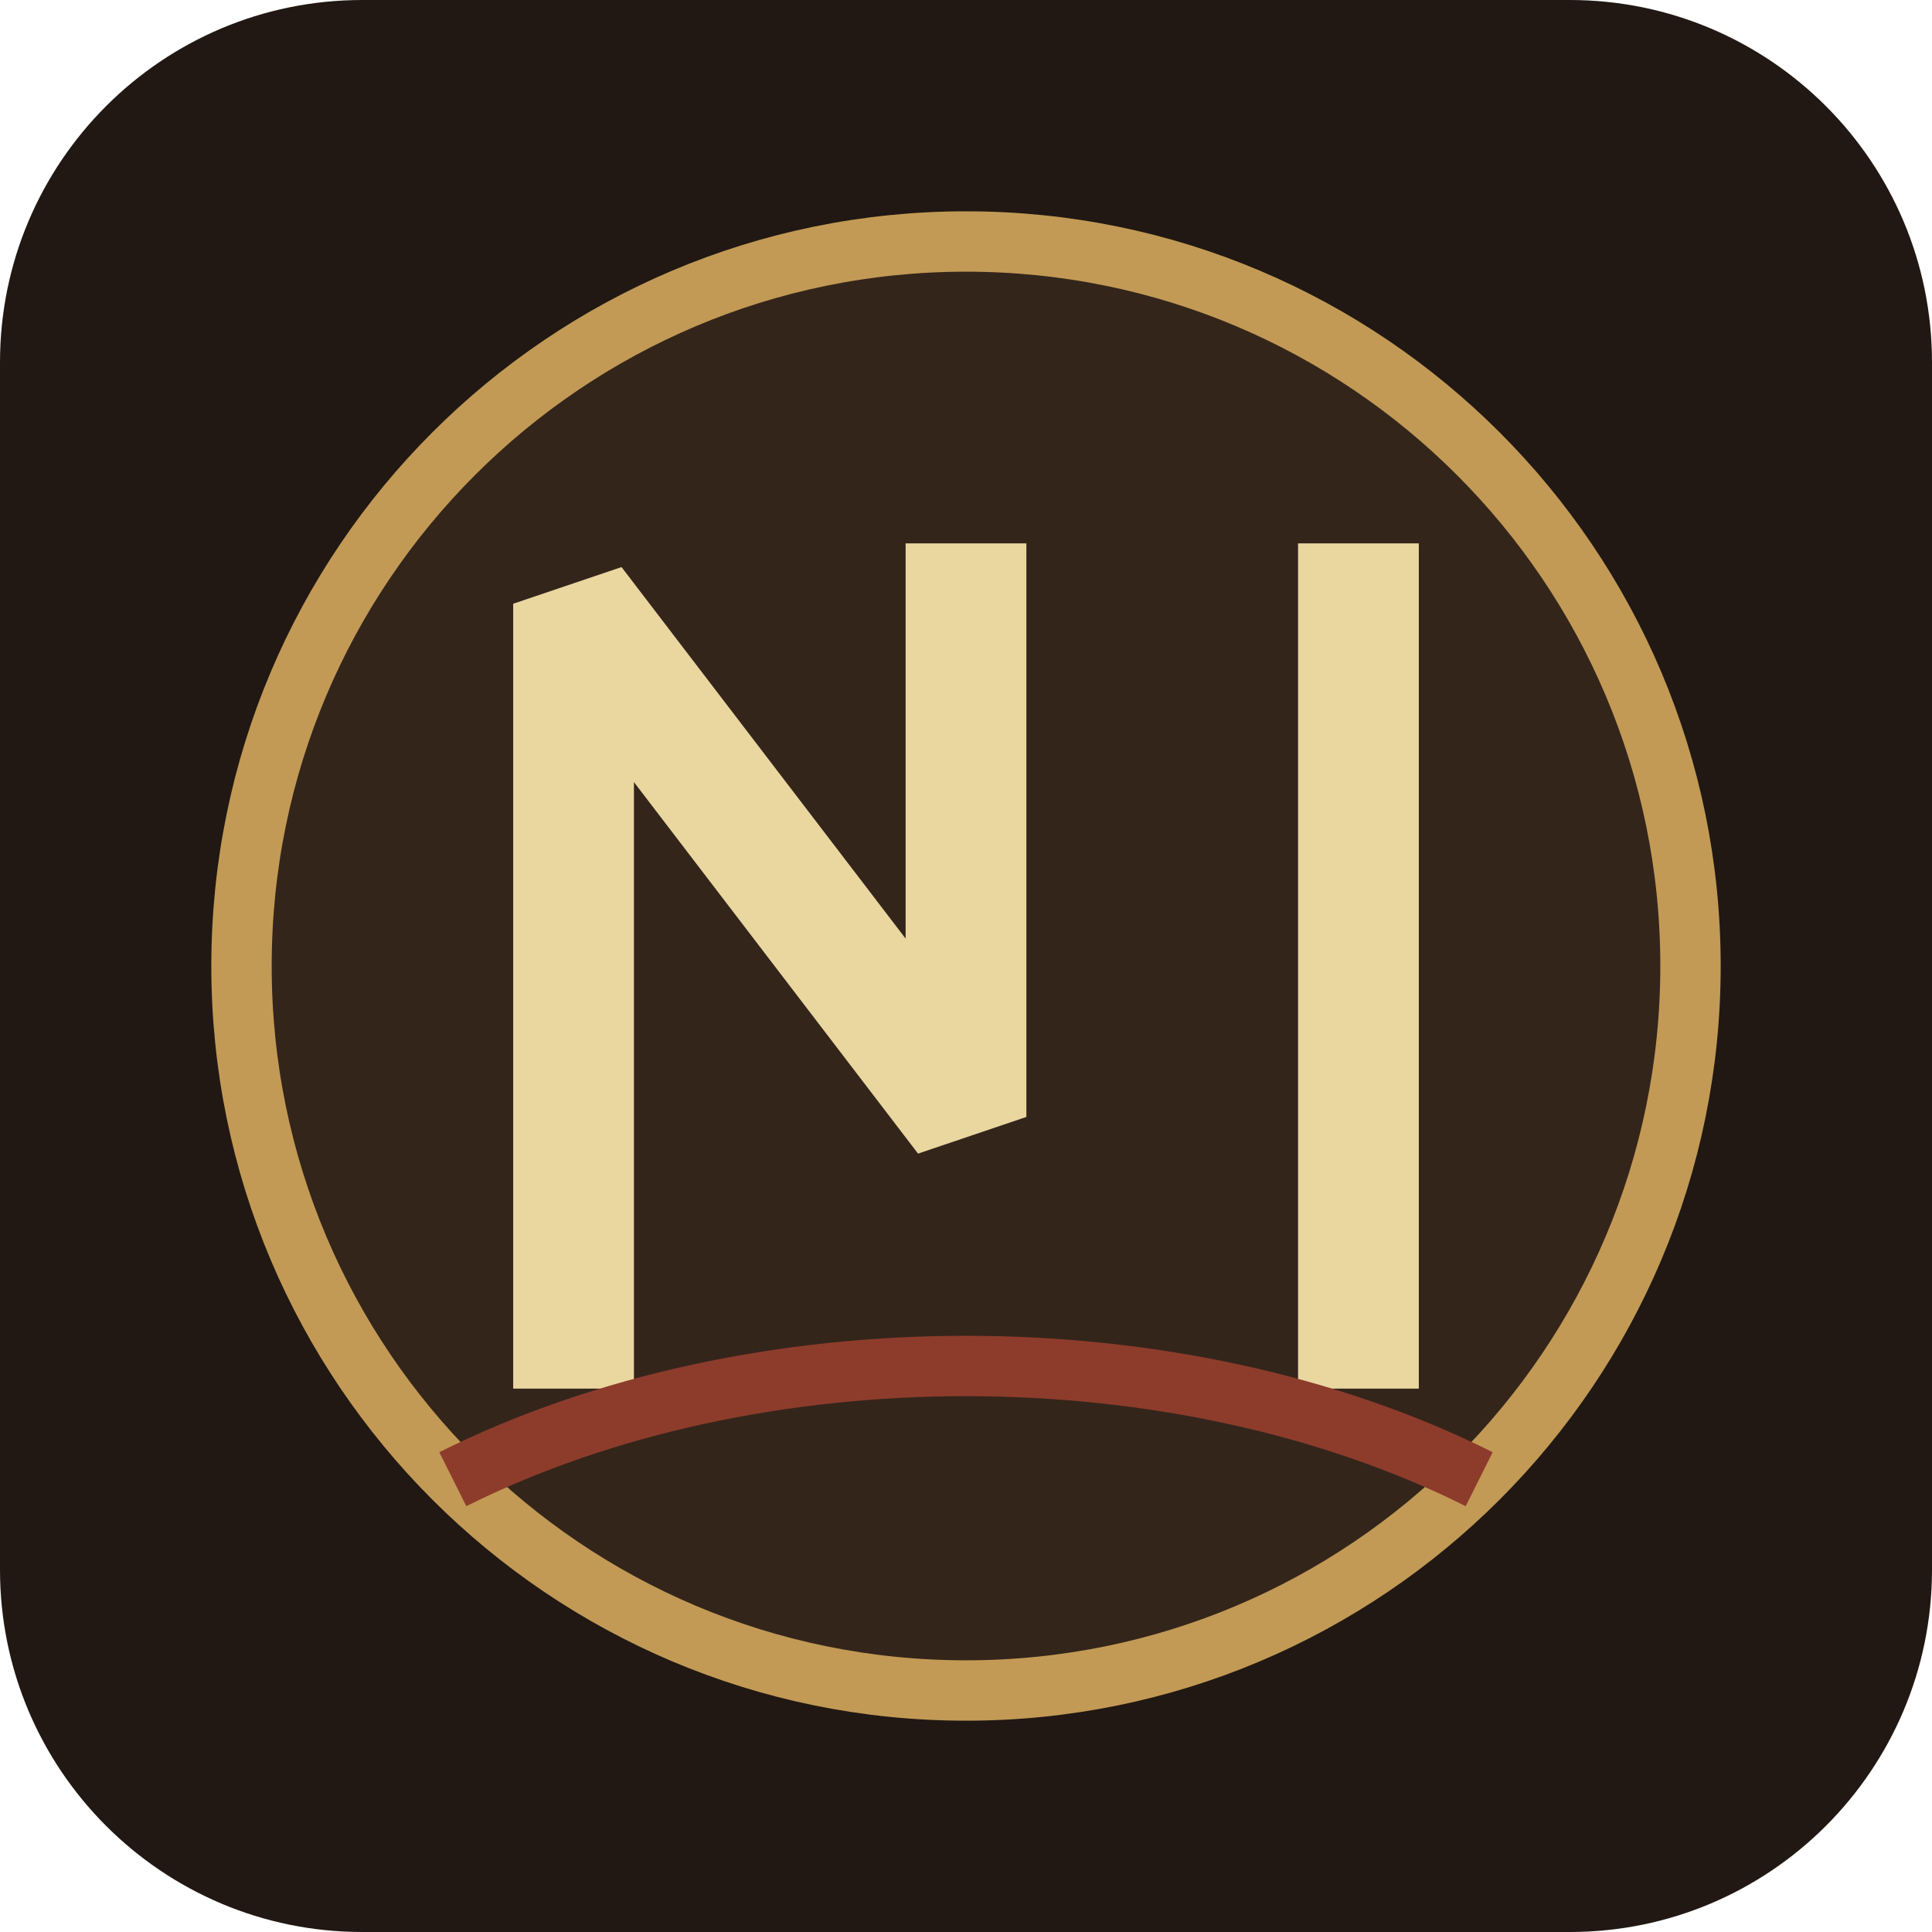
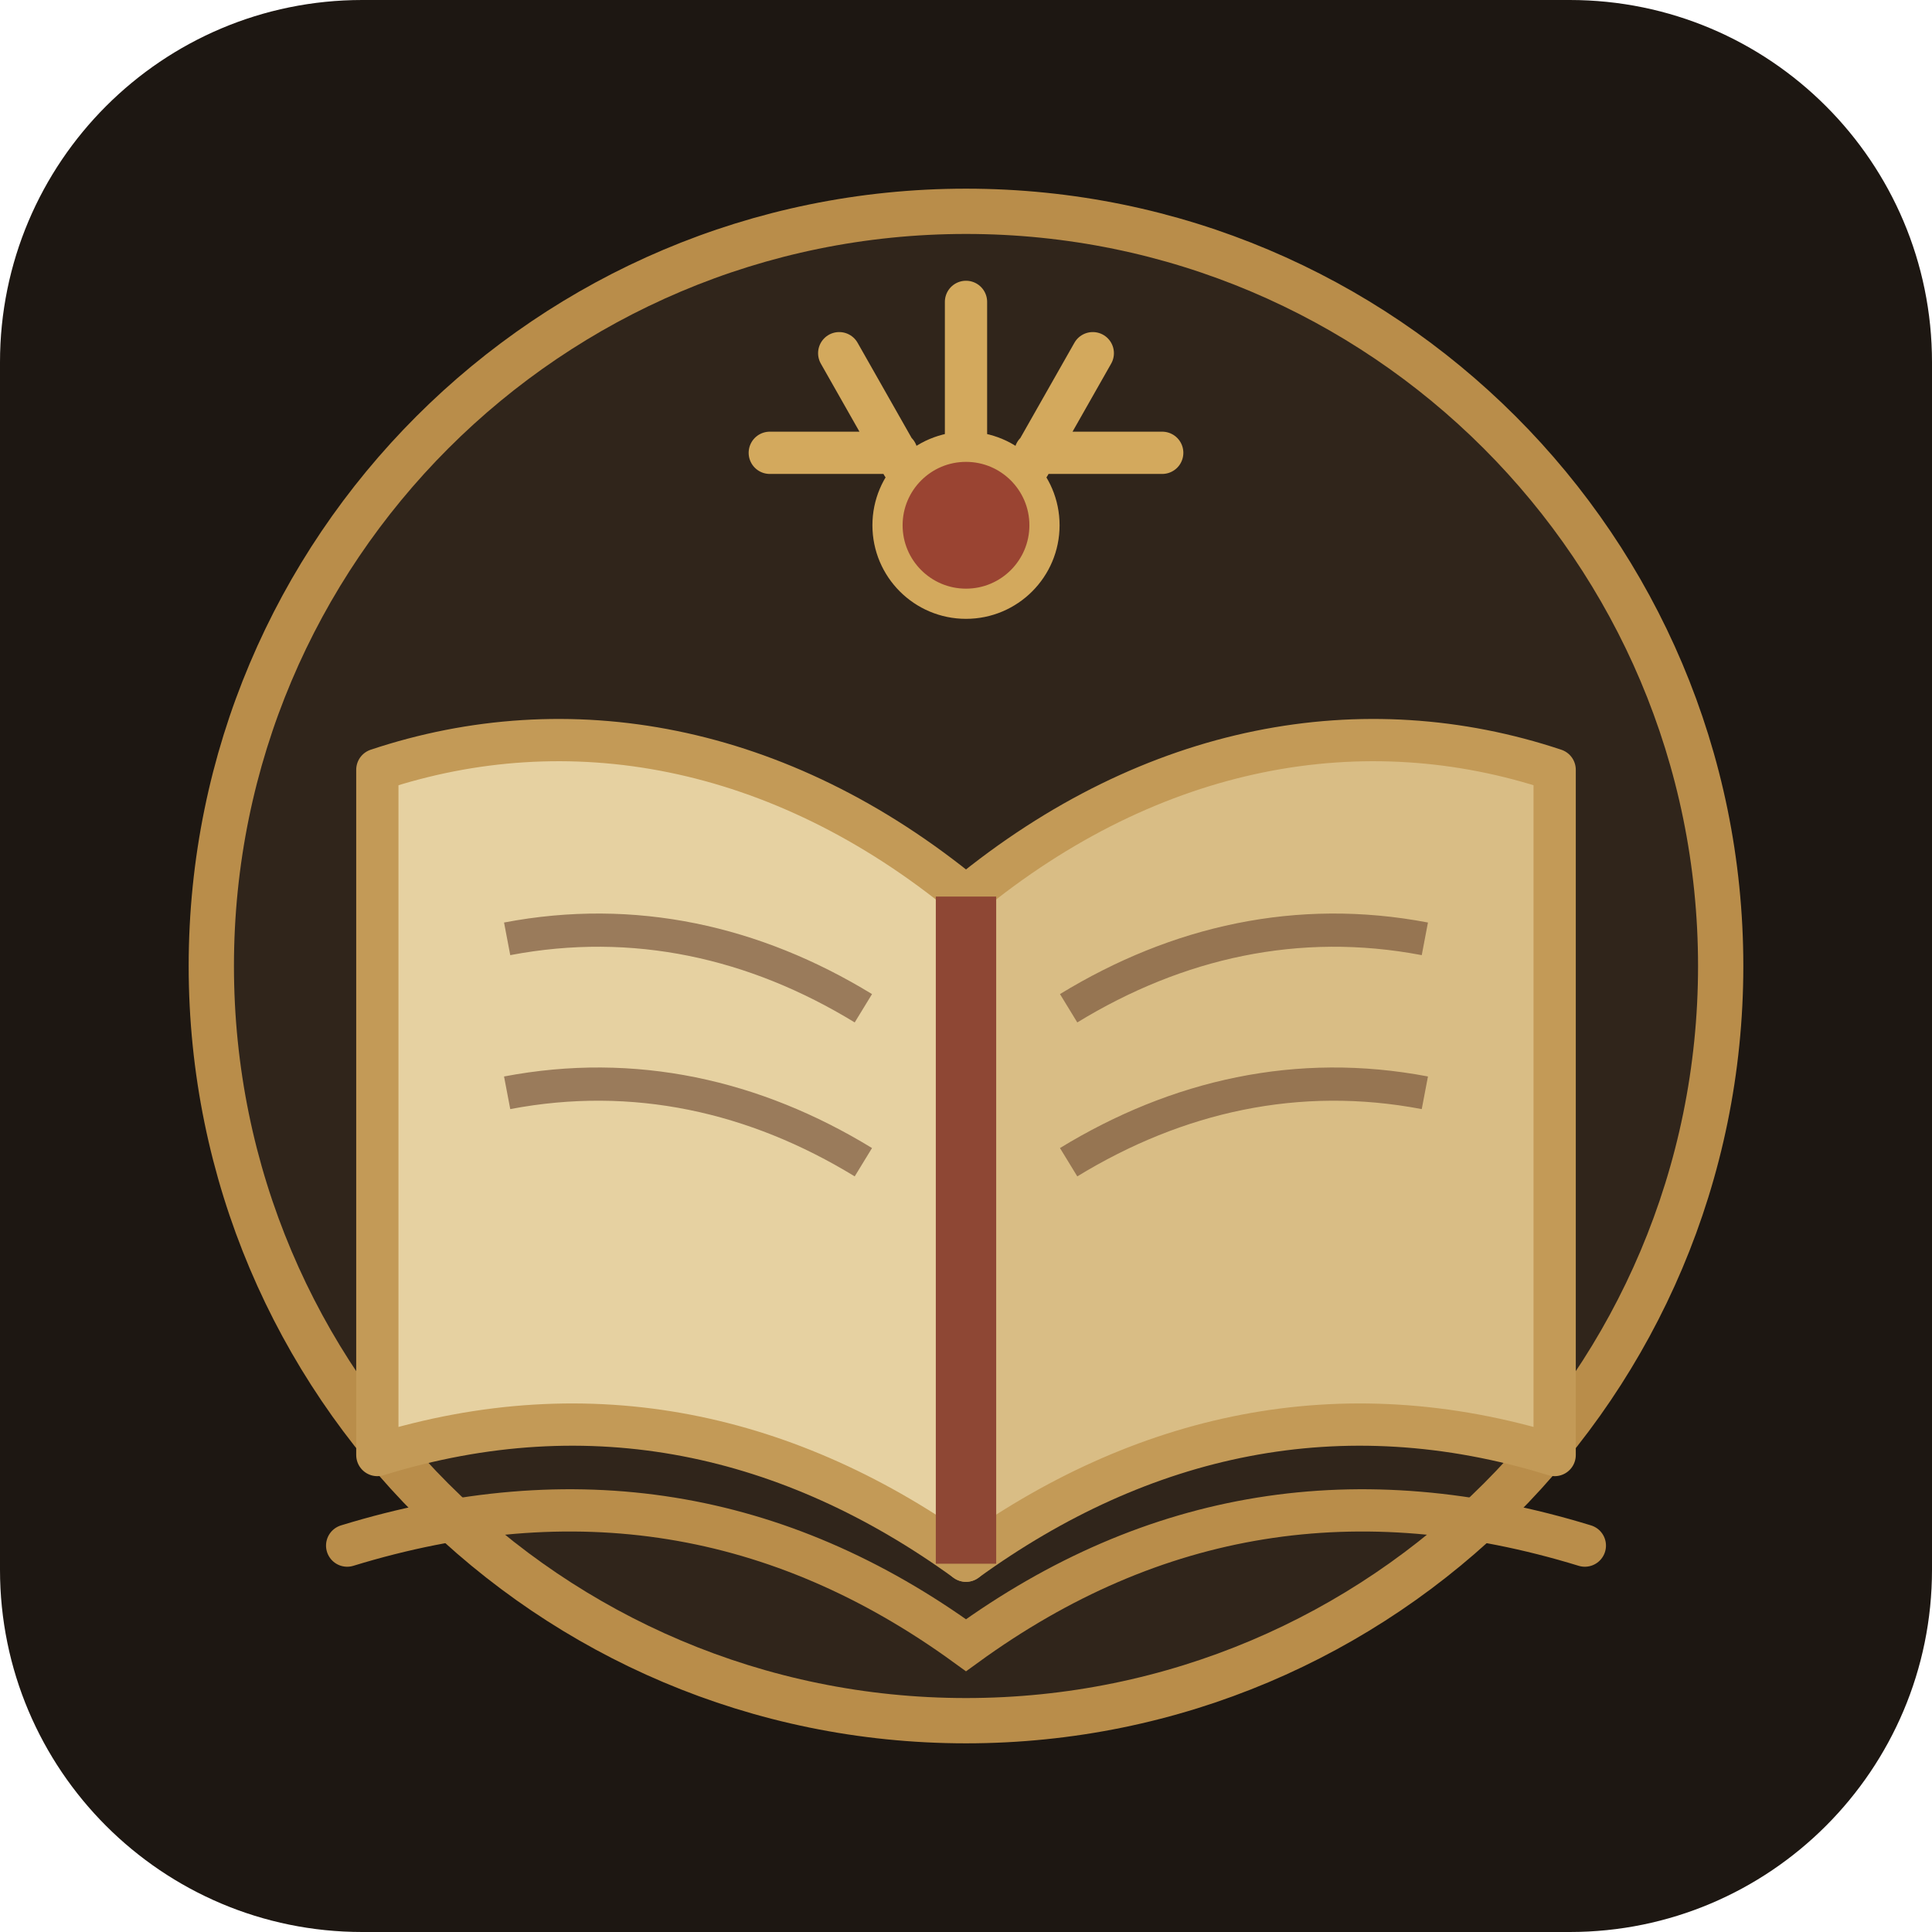
- <svg xmlns="http://www.w3.org/2000/svg" data-edition="naturalis-historia" viewBox="0 0 64 64">
-   <rect width="64" height="64" rx="12" fill="#211813" />
-   <circle cx="32" cy="32" r="24" fill="#34251b" stroke="#c29a55" stroke-width="2" />
-   <path d="M19 44V20l13 17V20M45 20v24" fill="none" stroke="#ead7a0" stroke-width="4" stroke-linecap="square" stroke-linejoin="bevel" />
-   <path d="M15 49c10-5 24-5 34 0" fill="none" stroke="#8d3c2b" stroke-width="2" />
+ <svg xmlns="http://www.w3.org/2000/svg" data-edition="naturalis-historia" data-symbol="open-codex" viewBox="0 0 64 64">
+   <rect width="64" height="64" rx="12" fill="#1d1712" />
+   <circle cx="32" cy="32" r="25" fill="#30251b" stroke="#b98d4a" stroke-width="1.5" />
+   <g stroke="#d3a95d" stroke-linecap="round">
+     <path d="M32 10v5M27.8 11.7l2.1 3.7M36.2 11.7l-2.1 3.7M25.5 15h4.2M34.3 15h4.2" stroke-width="1.4" />
+     <circle cx="32" cy="17.4" r="2.6" fill="#9a4432" stroke-width="1" />
+   </g>
+   <path d="M12.5 25.5c6.3-2.1 13.3-.9 19.5 4.2v22c-5.8-4.2-12.4-5.7-19.5-3.5z" fill="#e6d1a1" stroke="#c39a57" stroke-width="1.4" stroke-linejoin="round" />
+   <path d="M51.5 25.5c-6.3-2.1-13.3-.9-19.5 4.2v22c5.8-4.2 12.4-5.7 19.5-3.5z" fill="#d9bd85" stroke="#c39a57" stroke-width="1.4" stroke-linejoin="round" />
+   <path d="M32 29.7v22.1" fill="none" stroke="#8e4734" stroke-width="2" />
+   <path d="M16.8 31.1c4.2-.8 8.2.1 11.8 2.3M16.8 36.2c4.2-.8 8.2.1 11.8 2.3M47.2 31.1c-4.2-.8-8.2.1-11.8 2.3M47.2 36.2c-4.2-.8-8.2.1-11.8 2.3" fill="none" stroke="#76533a" stroke-width="1.1" opacity=".68" />
+   <path d="M11.5 51.2c7.5-2.3 14.3-1.2 20.5 3.3 6.2-4.5 13-5.6 20.5-3.3" fill="none" stroke="#b98d4a" stroke-width="1.4" stroke-linecap="round" />
</svg>
